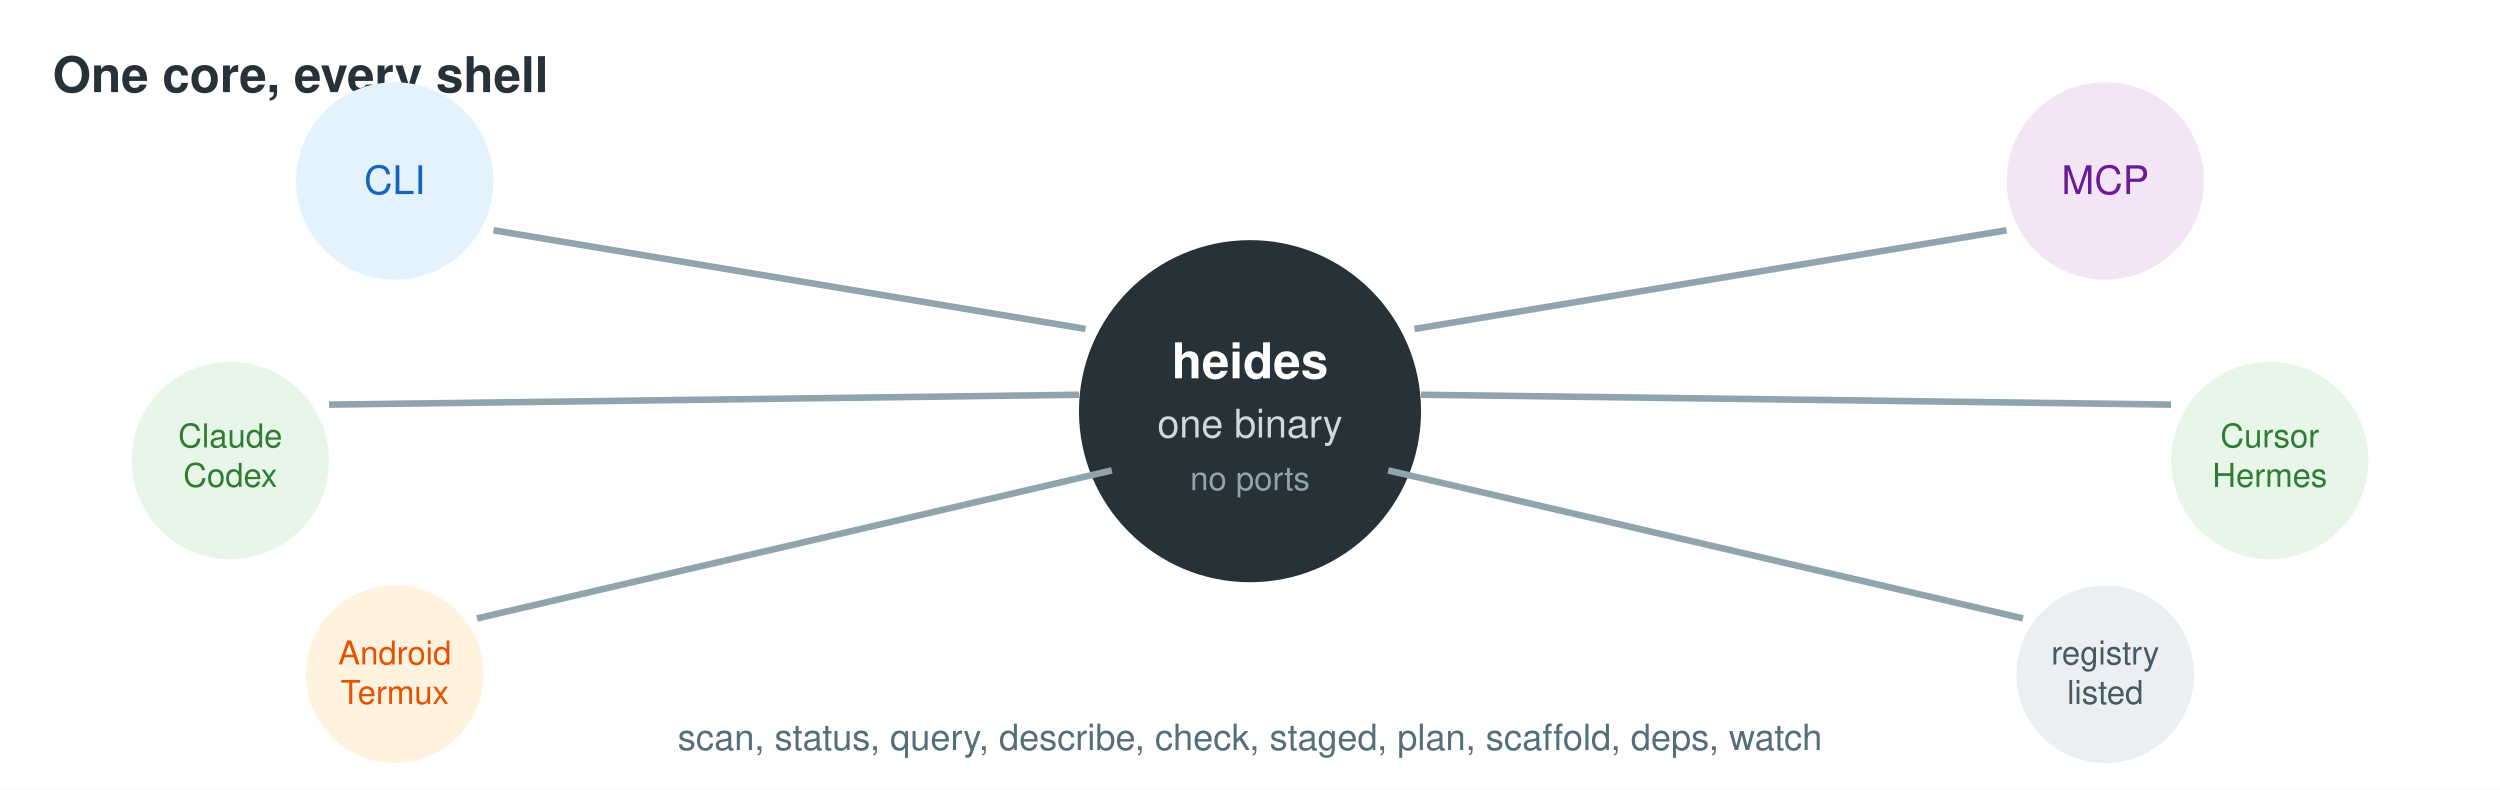
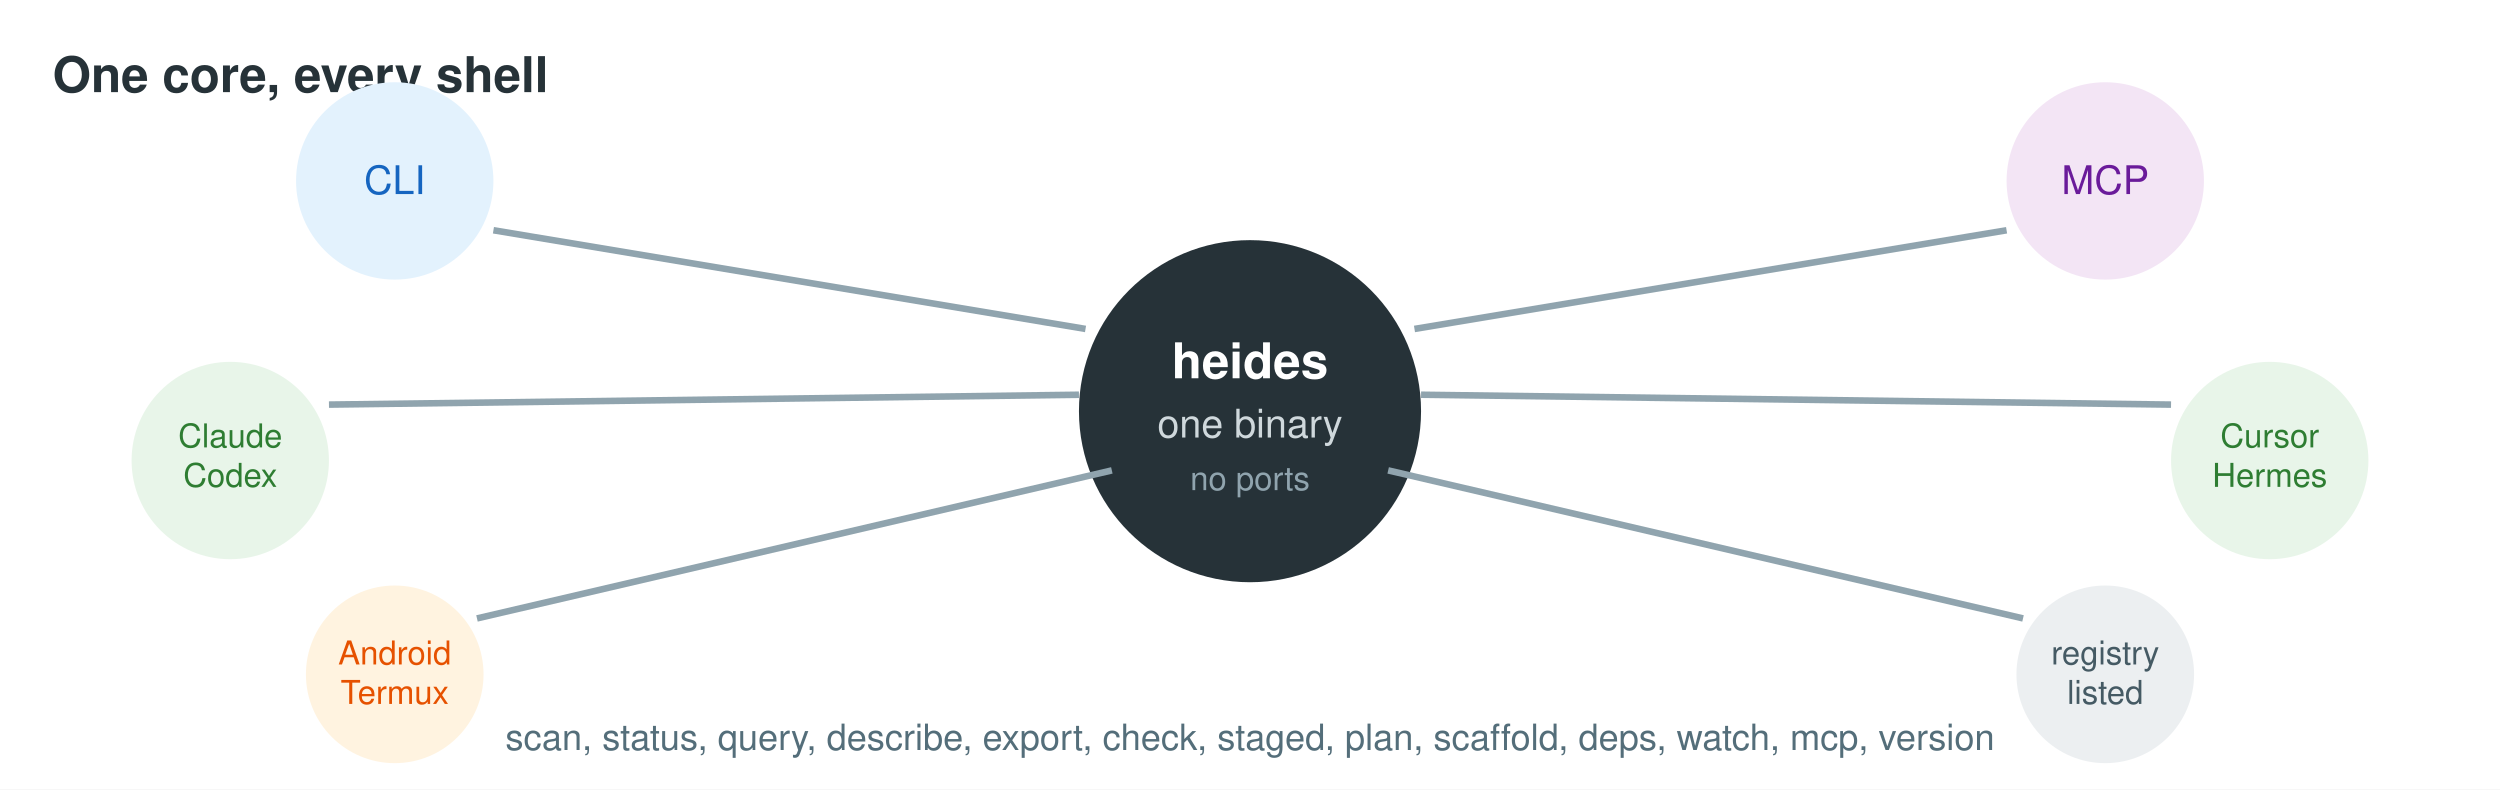
<svg xmlns="http://www.w3.org/2000/svg" width="760" height="240" viewBox="0 0 760 240" font-family="Helvetica, Arial, sans-serif">
  <rect width="760" height="240" fill="#ffffff" />
  <text x="16" y="28" font-size="15" font-weight="bold" fill="#263238">One core, every shell</text>
  <circle cx="380" cy="125" r="52" fill="#263238" />
  <text x="380" y="115" font-size="15" font-weight="bold" fill="#ffffff" text-anchor="middle">heides</text>
  <text x="380" y="133" font-size="12" fill="#cfd8dc" text-anchor="middle">one binary</text>
  <text x="380" y="149" font-size="10" fill="#90a4ae" text-anchor="middle">no ports</text>
  <circle cx="120" cy="55" r="30" fill="#e3f2fd" />
  <text x="120" y="59" font-size="12" fill="#1565c0" text-anchor="middle">CLI</text>
  <circle cx="640" cy="55" r="30" fill="#f3e5f5" />
  <text x="640" y="59" font-size="12" fill="#6a1b9a" text-anchor="middle">MCP</text>
  <circle cx="70" cy="140" r="30" fill="#e8f5e9" />
  <text x="70" y="136" font-size="10" fill="#2e7d32" text-anchor="middle">Claude</text>
  <text x="70" y="148" font-size="10" fill="#2e7d32" text-anchor="middle">Codex</text>
  <circle cx="690" cy="140" r="30" fill="#e8f5e9" />
  <text x="690" y="136" font-size="10" fill="#2e7d32" text-anchor="middle">Cursor</text>
  <text x="690" y="148" font-size="10" fill="#2e7d32" text-anchor="middle">Hermes</text>
  <circle cx="120" cy="205" r="27" fill="#fff3e0" />
  <text x="120" y="202" font-size="10" fill="#e65100" text-anchor="middle">Android</text>
  <text x="120" y="214" font-size="10" fill="#e65100" text-anchor="middle">Termux</text>
  <circle cx="640" cy="205" r="27" fill="#eceff1" />
  <text x="640" y="202" font-size="10" fill="#455a64" text-anchor="middle">registry</text>
  <text x="640" y="214" font-size="10" fill="#455a64" text-anchor="middle">listed</text>
  <line x1="150" y1="70" x2="330" y2="100" stroke="#90a4ae" stroke-width="2" />
  <line x1="610" y1="70" x2="430" y2="100" stroke="#90a4ae" stroke-width="2" />
  <line x1="100" y1="123" x2="328" y2="120" stroke="#90a4ae" stroke-width="2" />
  <line x1="660" y1="123" x2="432" y2="120" stroke="#90a4ae" stroke-width="2" />
  <line x1="145" y1="188" x2="338" y2="143" stroke="#90a4ae" stroke-width="2" />
  <line x1="615" y1="188" x2="422" y2="143" stroke="#90a4ae" stroke-width="2" />
-   <text x="380" y="228" font-size="11" fill="#546e7a" text-anchor="middle">scan, status, query, describe, check, staged, plan, scaffold, deps, watch</text>
+   <text x="380" y="228" font-size="11" fill="#546e7a" text-anchor="middle">scan, status, query, describe, export, check, staged, plan, scaffold, deps, watch, mcp, version</text>
</svg>
